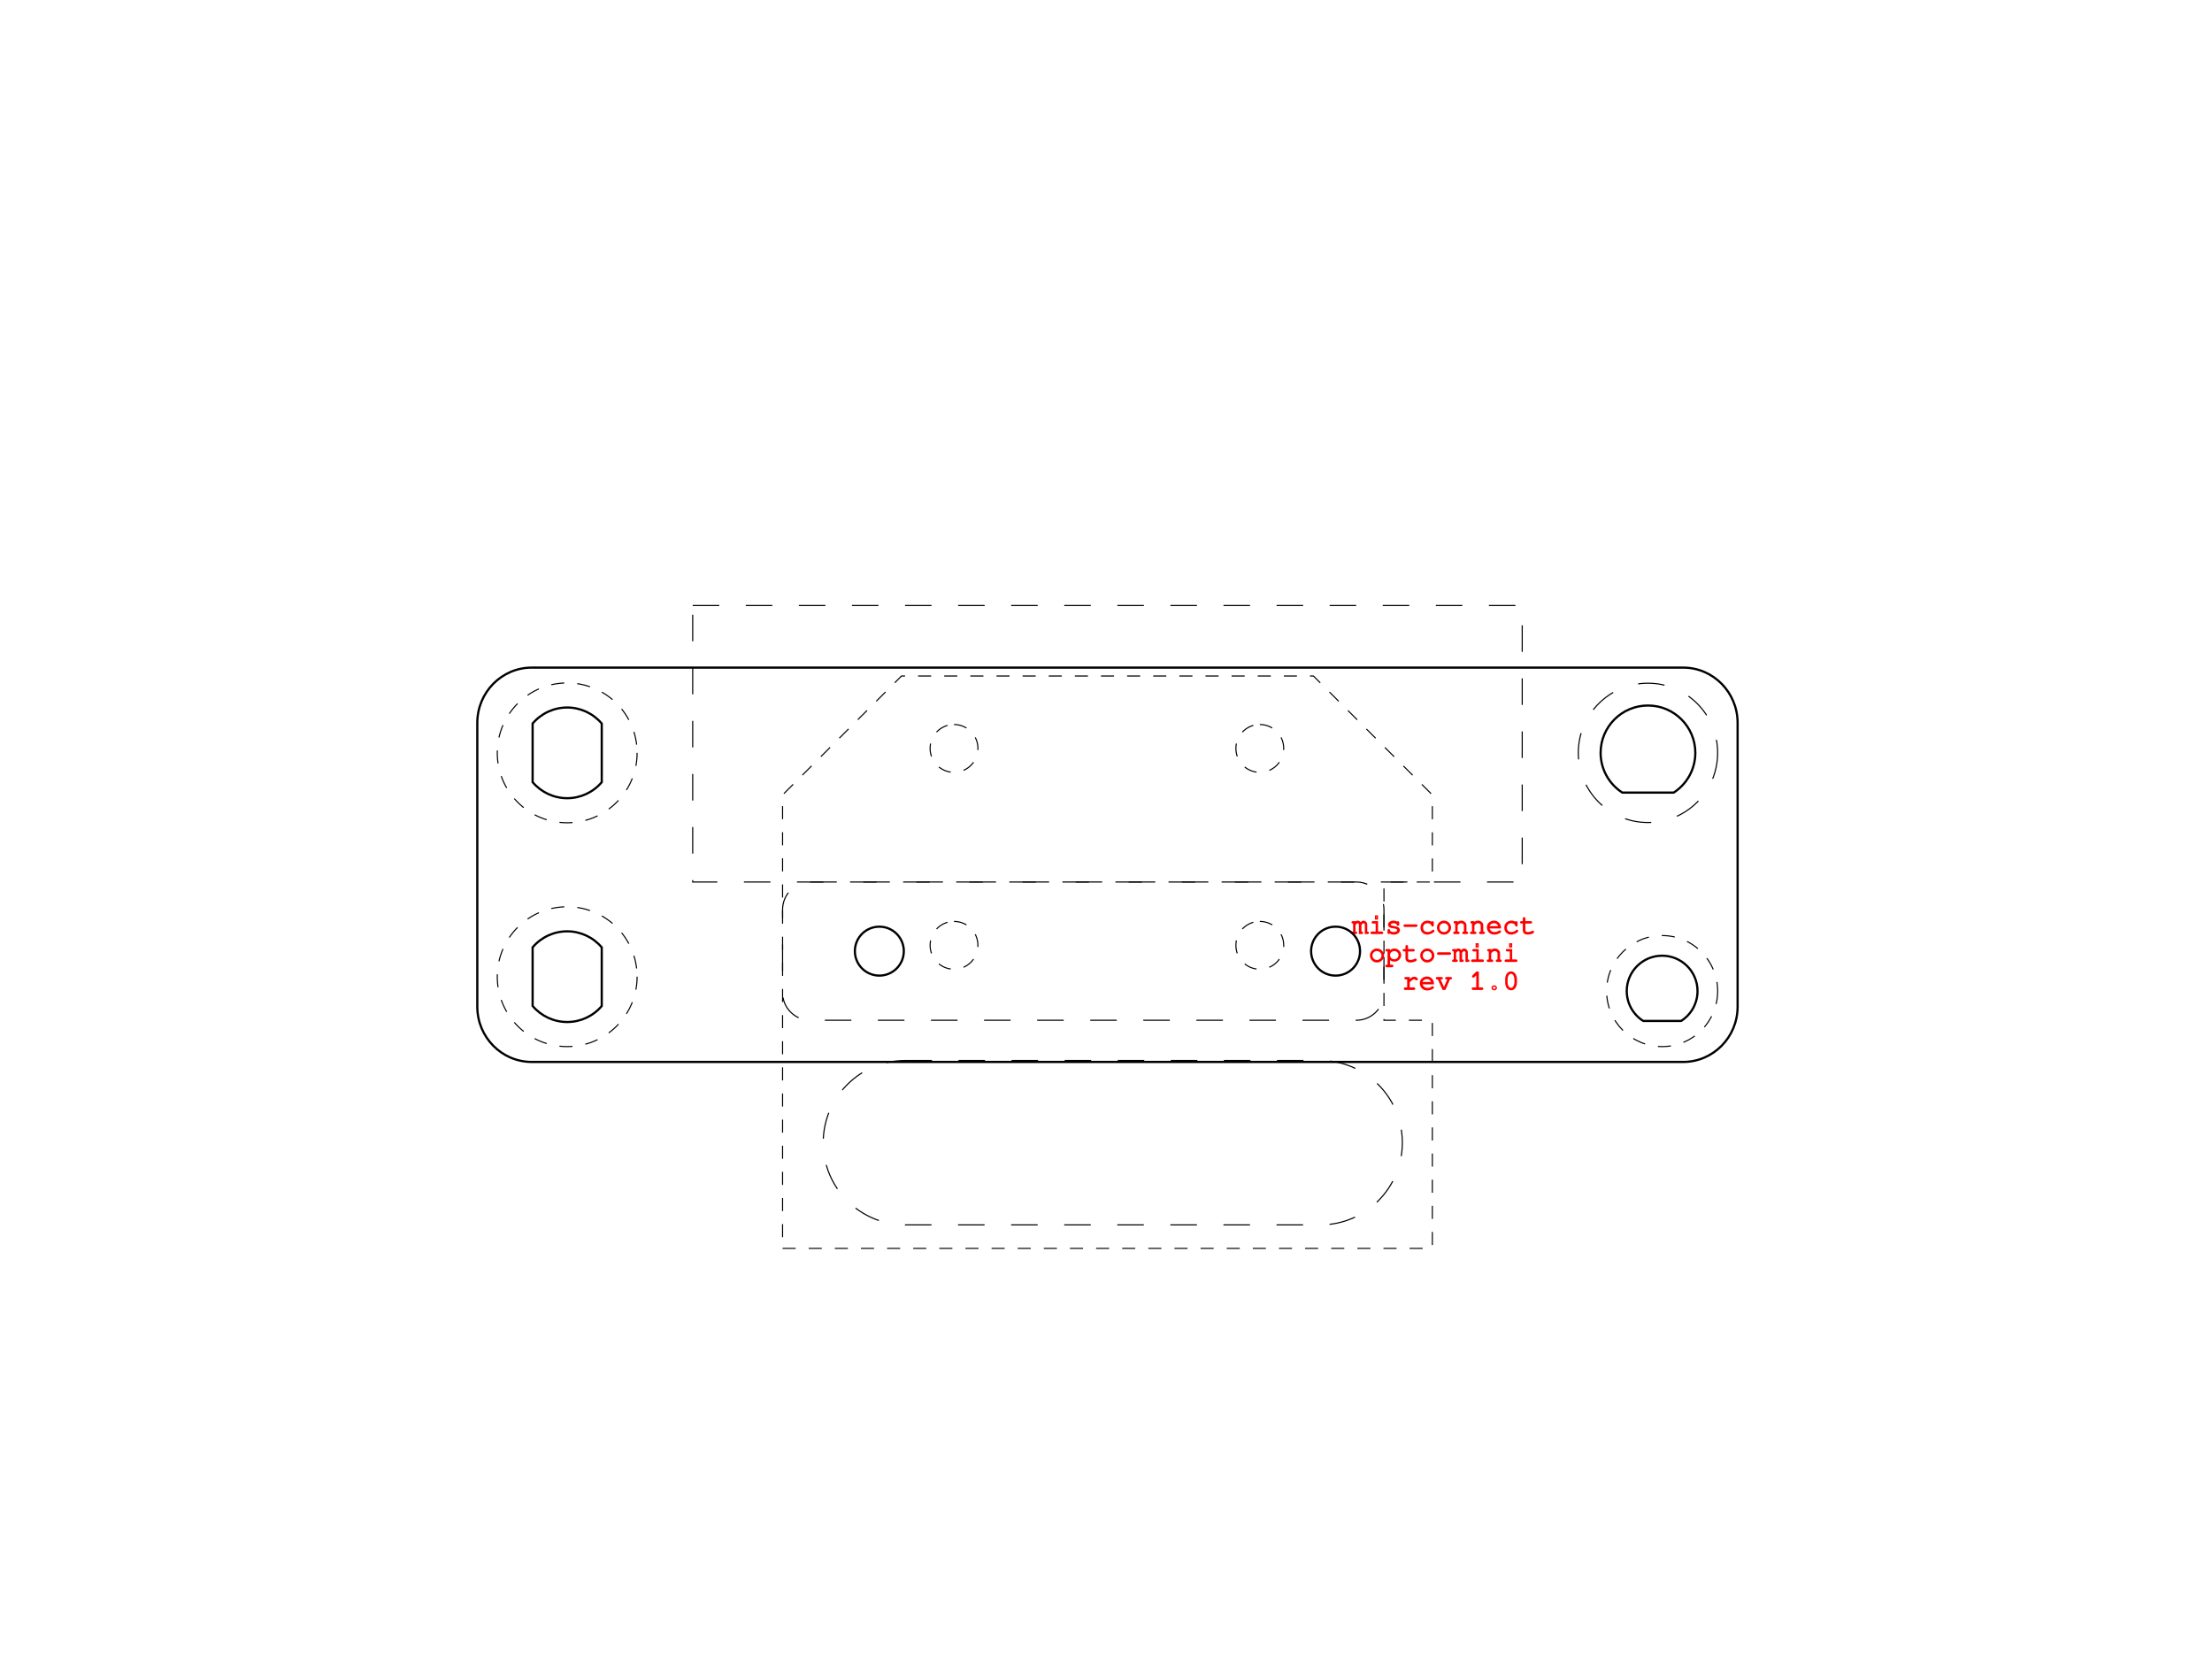
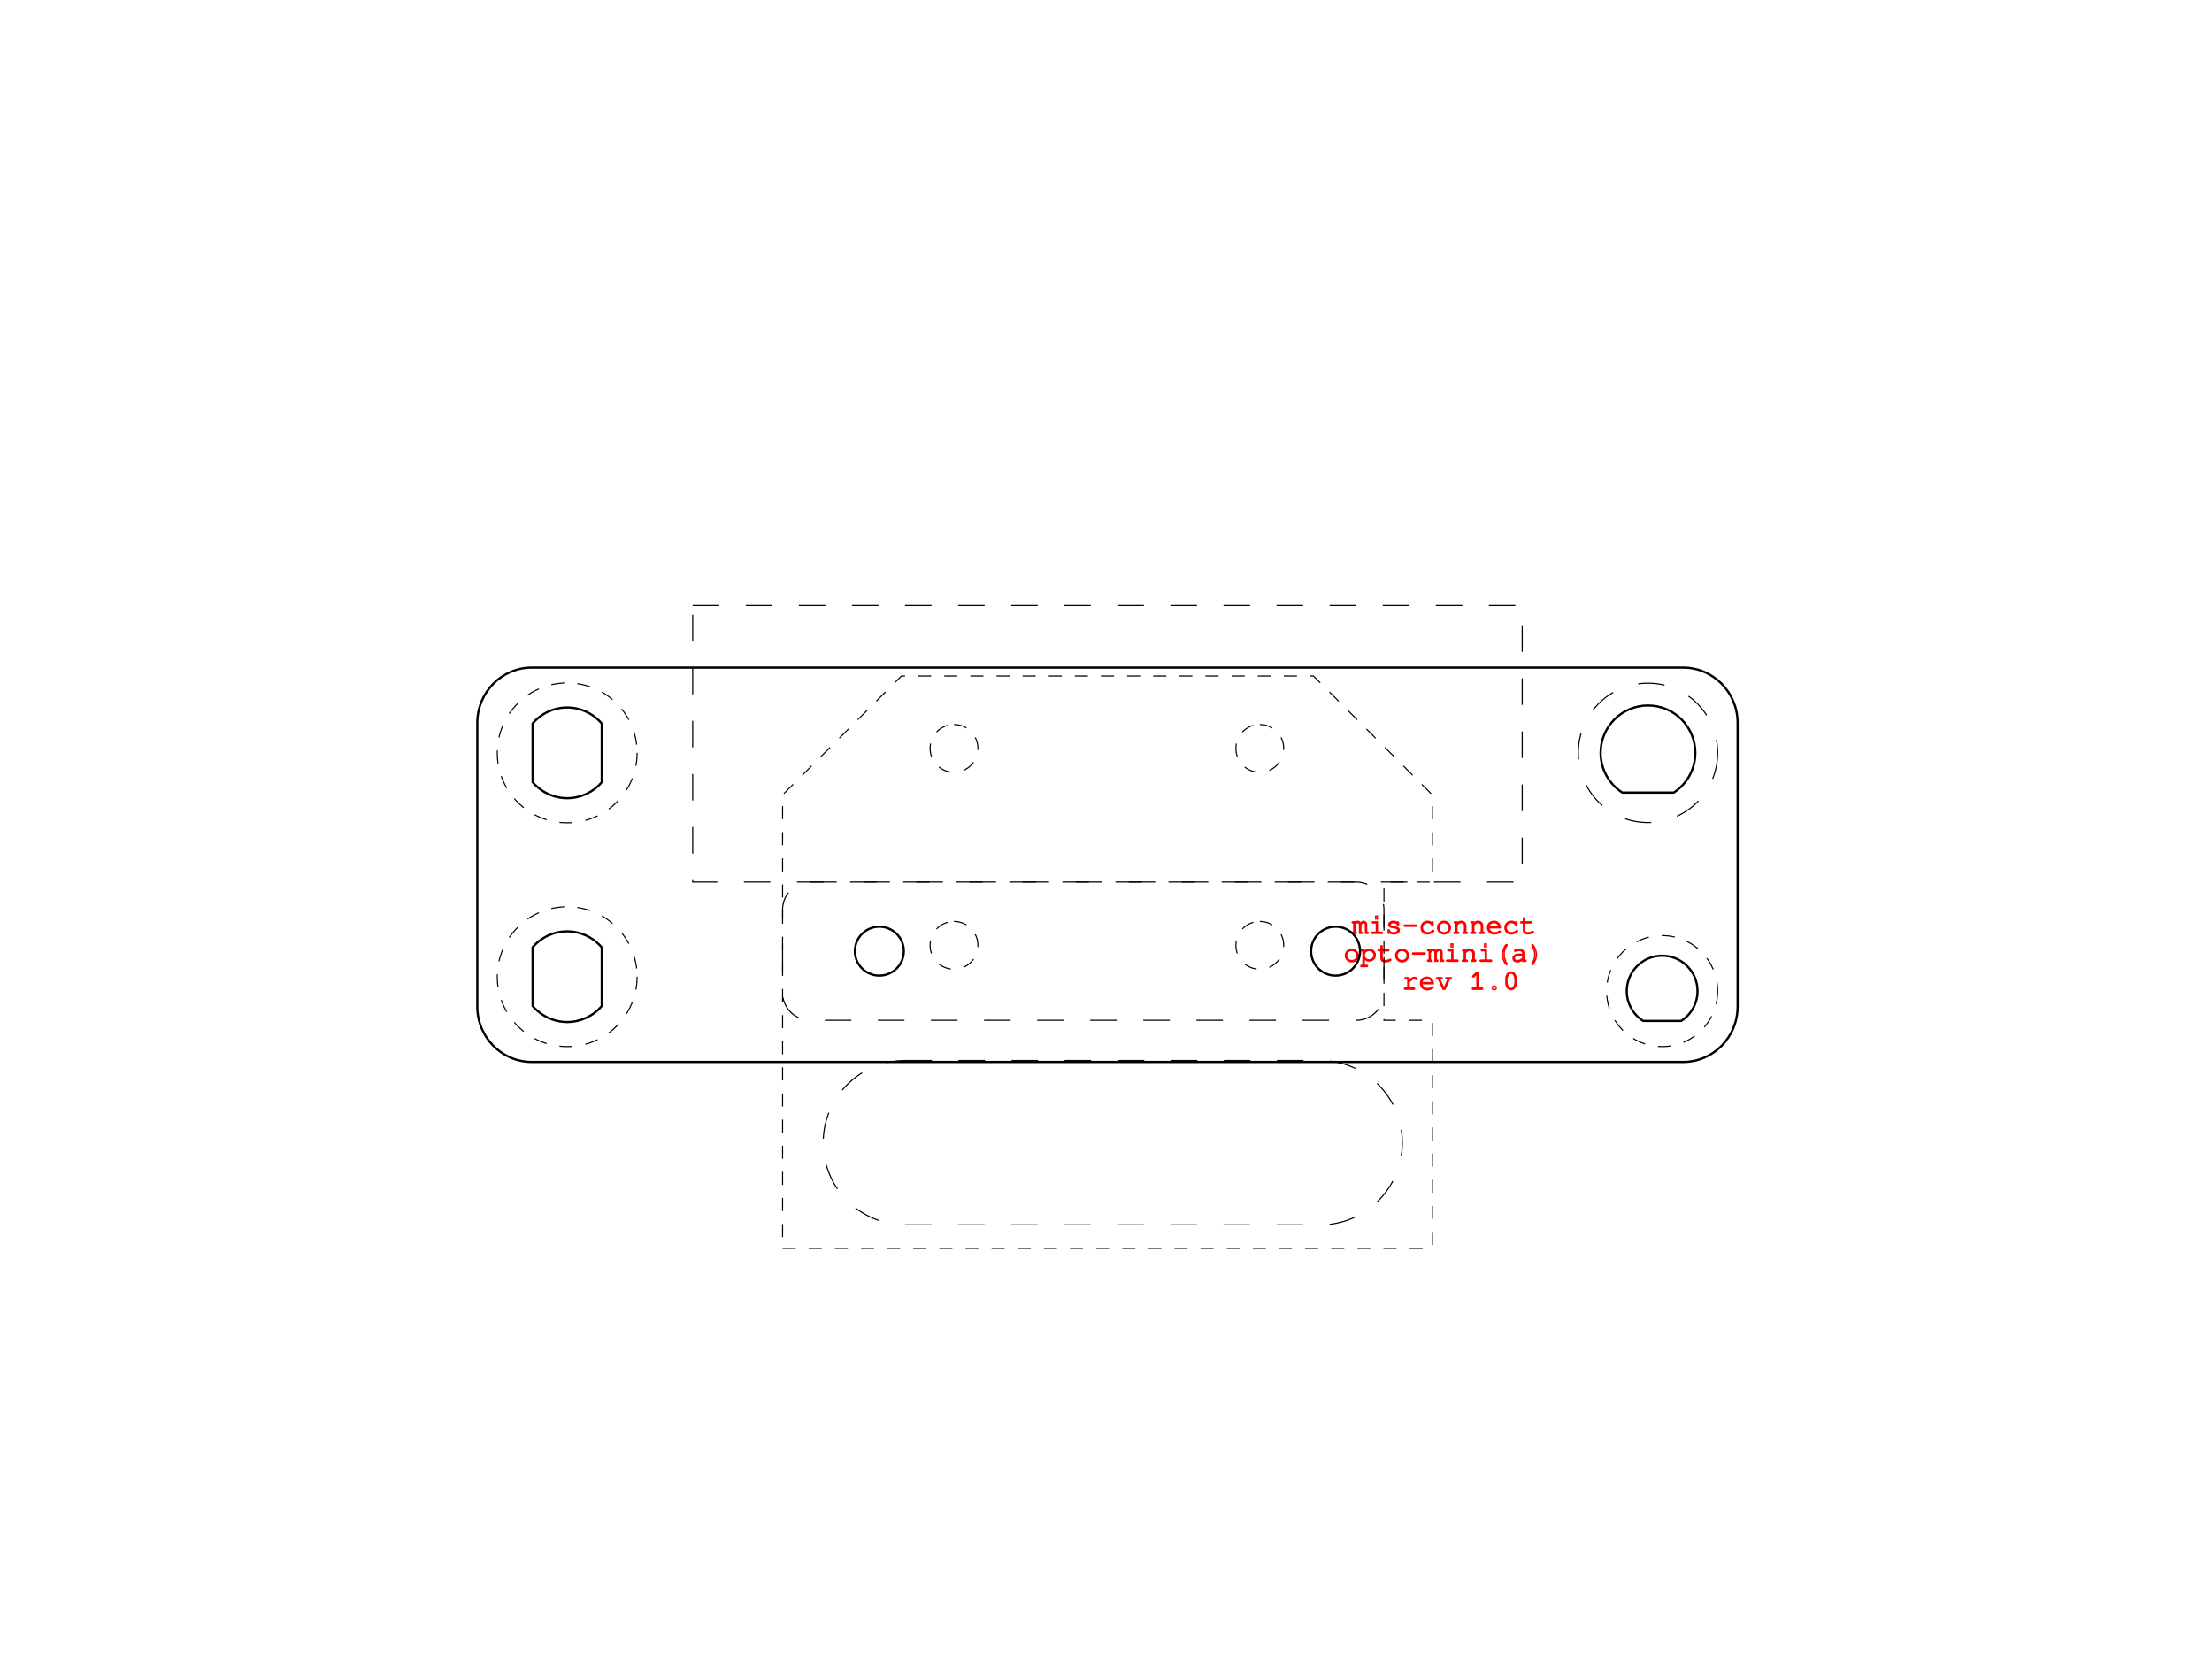
<svg xmlns="http://www.w3.org/2000/svg" width="8in" height="6in" viewBox="0 0 203.2 152.4" version="1.1" id="svg8">
  <defs id="defs2">
    <marker orient="auto" refY="0" refX="0" id="marker1348" style="overflow:visible">
      <path id="path1346" d="M 0,0 5,-5 -12.5,0 5,5 Z" style="fill:#000000;fill-opacity:1;fill-rule:evenodd;stroke:#000000;stroke-width:1pt;stroke-opacity:1" transform="matrix(0.8,0,0,0.8,10,0)" />
    </marker>
    <marker orient="auto" refY="0" refX="0" id="marker1296" style="overflow:visible">
      <path id="path1294" d="M 0,0 5,-5 -12.5,0 5,5 Z" style="fill:#000000;fill-opacity:1;fill-rule:evenodd;stroke:#000000;stroke-width:1pt;stroke-opacity:1" transform="matrix(0.8,0,0,0.8,10,0)" />
    </marker>
    <marker orient="auto" refY="0" refX="0" id="marker1250" style="overflow:visible">
      <path id="path1248" d="M 0,0 5,-5 -12.5,0 5,5 Z" style="fill:#000000;fill-opacity:1;fill-rule:evenodd;stroke:#000000;stroke-width:1pt;stroke-opacity:1" transform="matrix(0.8,0,0,0.8,10,0)" />
    </marker>
    <marker orient="auto" refY="0" refX="0" id="marker1210" style="overflow:visible">
      <path id="path1208" d="M 0,0 5,-5 -12.5,0 5,5 Z" style="fill:#000000;fill-opacity:1;fill-rule:evenodd;stroke:#000000;stroke-width:1pt;stroke-opacity:1" transform="matrix(0.8,0,0,0.8,10,0)" />
    </marker>
    <marker orient="auto" refY="0" refX="0" id="marker1176" style="overflow:visible">
      <path id="path1174" d="M 0,0 5,-5 -12.5,0 5,5 Z" style="fill:#000000;fill-opacity:1;fill-rule:evenodd;stroke:#000000;stroke-width:1pt;stroke-opacity:1" transform="matrix(0.8,0,0,0.8,10,0)" />
    </marker>
    <marker orient="auto" refY="0" refX="0" id="marker1148" style="overflow:visible">
      <path id="path1146" d="M 0,0 5,-5 -12.5,0 5,5 Z" style="fill:#000000;fill-opacity:1;fill-rule:evenodd;stroke:#000000;stroke-width:1pt;stroke-opacity:1" transform="matrix(0.8,0,0,0.8,10,0)" />
    </marker>
    <marker orient="auto" refY="0" refX="0" id="marker1126" style="overflow:visible">
      <path id="path1124" d="M 0,0 5,-5 -12.5,0 5,5 Z" style="fill:#000000;fill-opacity:1;fill-rule:evenodd;stroke:#000000;stroke-width:1pt;stroke-opacity:1" transform="matrix(0.8,0,0,0.8,10,0)" />
    </marker>
    <marker orient="auto" refY="0" refX="0" id="Arrow1Lstart" style="overflow:visible">
      <path id="path848" d="M 0,0 5,-5 -12.5,0 5,5 Z" style="fill:#000000;fill-opacity:1;fill-rule:evenodd;stroke:#000000;stroke-width:1pt;stroke-opacity:1" transform="matrix(0.8,0,0,0.8,10,0)" />
    </marker>
  </defs>
  <g id="layer1" transform="translate(0,-144.6)">
    <text xml:space="preserve" style="font-style:normal;font-variant:normal;font-weight:normal;font-stretch:normal;font-size:2.566px;line-height:1;font-family:FreeMono;-inkscape-font-specification:FreeMono;text-align:end;letter-spacing:0px;word-spacing:0px;text-anchor:end;fill:none;fill-opacity:1;stroke:#ff0000;stroke-width:0.127;stroke-miterlimit:4;stroke-dasharray:none;stroke-opacity:1" x="138.038" y="230.342" id="text1222">
      <tspan id="tspan1220" x="138.038" y="230.342" style="font-size:2.566px;text-align:center;text-anchor:middle;fill:none;stroke:#ff0000;stroke-width:0.127;stroke-miterlimit:4;stroke-dasharray:none;stroke-opacity:1">mis-connect</tspan>
-       <tspan x="138.038" y="232.908" style="font-size:2.566px;text-align:center;text-anchor:middle;fill:none;stroke:#ff0000;stroke-width:0.127;stroke-miterlimit:4;stroke-dasharray:none;stroke-opacity:1" id="tspan1224">opto-mini</tspan>
+       <tspan x="138.038" y="232.908" style="font-size:2.566px;text-align:center;text-anchor:middle;fill:none;stroke:#ff0000;stroke-width:0.127;stroke-miterlimit:4;stroke-dasharray:none;stroke-opacity:1" id="tspan1224">opto-mini(a)</tspan>
      <tspan x="138.038" y="235.474" style="font-size:2.566px;text-align:center;text-anchor:middle;fill:none;stroke:#ff0000;stroke-width:0.127;stroke-miterlimit:4;stroke-dasharray:none;stroke-opacity:1" id="tspan1358">rev 1.0</tspan>
    </text>
    <rect style="fill:none;fill-opacity:1;stroke:#000000;stroke-width:0.102;stroke-miterlimit:4;stroke-dasharray:2.438, 2.438;stroke-dashoffset:0;stroke-opacity:1" id="rect836" width="53.2" height="15.1" x="75.622" y="242.02" ry="7.55" />
    <path style="fill:none;fill-opacity:1;stroke:#000000;stroke-width:0.1;stroke-miterlimit:4;stroke-dasharray:1.2, 1.2;stroke-dashoffset:0;stroke-opacity:1" d="m 71.889,259.279 h 59.69 v -20.955 h -4.445 v -12.7 h 4.445 v -8.001 L 120.657,206.701 H 82.811 l -10.922,10.922 z" id="rect968" />
    <circle style="fill:none;fill-opacity:1;stroke:#000000;stroke-width:0.203;stroke-miterlimit:4;stroke-dasharray:none;stroke-dashoffset:0;stroke-opacity:1" id="path1000" cx="-231.974" cy="80.779" r="2.248" transform="rotate(-90)" />
    <circle style="fill:none;fill-opacity:1;stroke:#000000;stroke-width:0.203;stroke-miterlimit:4;stroke-dasharray:none;stroke-dashoffset:0;stroke-opacity:1" id="path1000-8" cx="-231.974" cy="122.689" r="2.248" transform="rotate(-90)" />
    <g id="g1096" transform="rotate(-90,91.95518,322.4313)">
      <circle r="2.197" cy="318.114" cx="182.946" id="path1063" style="fill:none;fill-opacity:1;stroke:#000000;stroke-width:0.1;stroke-miterlimit:4;stroke-dasharray:1.2, 1.2;stroke-dashoffset:0;stroke-opacity:1" />
      <circle r="2.197" cy="318.114" cx="201.034" id="path1063-5" style="fill:none;fill-opacity:1;stroke:#000000;stroke-width:0.1;stroke-miterlimit:4;stroke-dasharray:1.2, 1.2;stroke-dashoffset:0;stroke-opacity:1" />
      <circle r="2.197" cy="346.205" cx="182.946" id="path1063-0" style="fill:none;fill-opacity:1;stroke:#000000;stroke-width:0.1;stroke-miterlimit:4;stroke-dasharray:1.2, 1.2;stroke-dashoffset:0;stroke-opacity:1" />
      <circle r="2.197" cy="346.205" cx="201.034" id="path1063-9" style="fill:none;fill-opacity:1;stroke:#000000;stroke-width:0.1;stroke-miterlimit:4;stroke-dasharray:1.2, 1.2;stroke-dashoffset:0;stroke-opacity:1" />
    </g>
    <rect style="fill:none;fill-opacity:1;stroke:#000000;stroke-width:0.203;stroke-miterlimit:4;stroke-dasharray:none;stroke-dashoffset:0;stroke-opacity:1" id="rect1136" width="115.775" height="36.225" x="43.846" y="205.928" rx="5.005" ry="5.08" />
    <rect style="fill:none;fill-opacity:1;stroke:#000000;stroke-width:0.102;stroke-miterlimit:4;stroke-dasharray:2.438, 2.438;stroke-dashoffset:0;stroke-opacity:1" id="rect967" width="76.2" height="25.4" x="63.634" y="200.224" />
    <rect style="fill:none;fill-opacity:1;stroke:#000000;stroke-width:0.102;stroke-miterlimit:4;stroke-dasharray:2.438, 2.438;stroke-dashoffset:0;stroke-opacity:1" id="rect979" width="55.245" height="12.7" x="71.889" y="225.624" rx="2.54" ry="2.54" />
    <g id="g1003" transform="translate(0.6470549)">
      <g transform="translate(22.77657,44.74547)" id="g984">
        <g id="g979">
          <path id="path842" d="m 129.264,187.647 a 3.251,3.251 0 0 0 -3.251,3.251 3.251,3.251 0 0 0 1.513,2.743 h 3.482 a 3.251,3.251 0 0 0 1.507,-2.743 3.251,3.251 0 0 0 -3.251,-3.251 z" style="fill:none;fill-opacity:1;stroke:#000000;stroke-width:0.203;stroke-miterlimit:4;stroke-dasharray:none;stroke-dashoffset:0;stroke-opacity:1" />
        </g>
        <circle style="fill:none;fill-opacity:1;stroke:#000000;stroke-width:0.1;stroke-miterlimit:4;stroke-dasharray:1.2, 1.2;stroke-dashoffset:0;stroke-opacity:1" id="path842-9" cx="129.264" cy="190.898" r="5.1" />
      </g>
      <g transform="translate(-0.4624923,1.005159)" id="g960">
        <path style="fill:none;fill-opacity:1;stroke:#000000;stroke-width:0.203;stroke-miterlimit:4;stroke-dasharray:none;stroke-dashoffset:0;stroke-opacity:1" d="m 51.918,229.149 a 4.166,4.166 0 0 0 -3.175,1.47 v 5.385 a 4.166,4.166 0 0 0 3.175,1.476 4.166,4.166 0 0 0 3.175,-1.47 v -5.386 a 4.166,4.166 0 0 0 -3.175,-1.476 z" id="path838-8-1" />
        <circle style="fill:none;fill-opacity:1;stroke:#000000;stroke-width:0.1;stroke-miterlimit:4;stroke-dasharray:1.2, 1.2;stroke-dashoffset:0;stroke-opacity:1" id="path2105-5" cx="51.919" cy="233.315" r="6.423" />
      </g>
      <g transform="translate(98.84377,21.56214)" id="g968">
        <path style="fill:none;fill-opacity:1;stroke:#000000;stroke-width:0.203;stroke-miterlimit:4;stroke-dasharray:none;stroke-dashoffset:0;stroke-opacity:1" d="m 51.896,187.848 a 4.35,4.35 0 0 0 -4.35,4.35 4.35,4.35 0 0 0 1.992,3.65 h 4.723 a 4.35,4.35 0 0 0 1.985,-3.65 4.35,4.35 0 0 0 -4.35,-4.35 z" id="path977" />
        <circle style="fill:none;fill-opacity:1;stroke:#000000;stroke-width:0.102;stroke-miterlimit:4;stroke-dasharray:2.438, 2.438;stroke-dashoffset:0;stroke-opacity:1" id="path966" cx="51.896" cy="192.198" r="6.4" />
      </g>
      <g transform="translate(-100.0924,-19.55502)" id="g964">
        <path style="fill:none;fill-opacity:1;stroke:#000000;stroke-width:0.203;stroke-miterlimit:4;stroke-dasharray:none;stroke-dashoffset:0;stroke-opacity:1" d="m 151.548,229.149 a 4.166,4.166 0 0 0 -3.175,1.47 v 5.385 a 4.166,4.166 0 0 0 3.175,1.476 4.166,4.166 0 0 0 3.175,-1.47 v -5.386 a 4.166,4.166 0 0 0 -3.175,-1.476 z" id="path838-8-1-3" />
        <circle style="fill:none;fill-opacity:1;stroke:#000000;stroke-width:0.1;stroke-miterlimit:4;stroke-dasharray:1.2, 1.2;stroke-dashoffset:0;stroke-opacity:1" id="path2105-5-1" cx="151.549" cy="233.315" r="6.423" />
      </g>
    </g>
  </g>
</svg>
